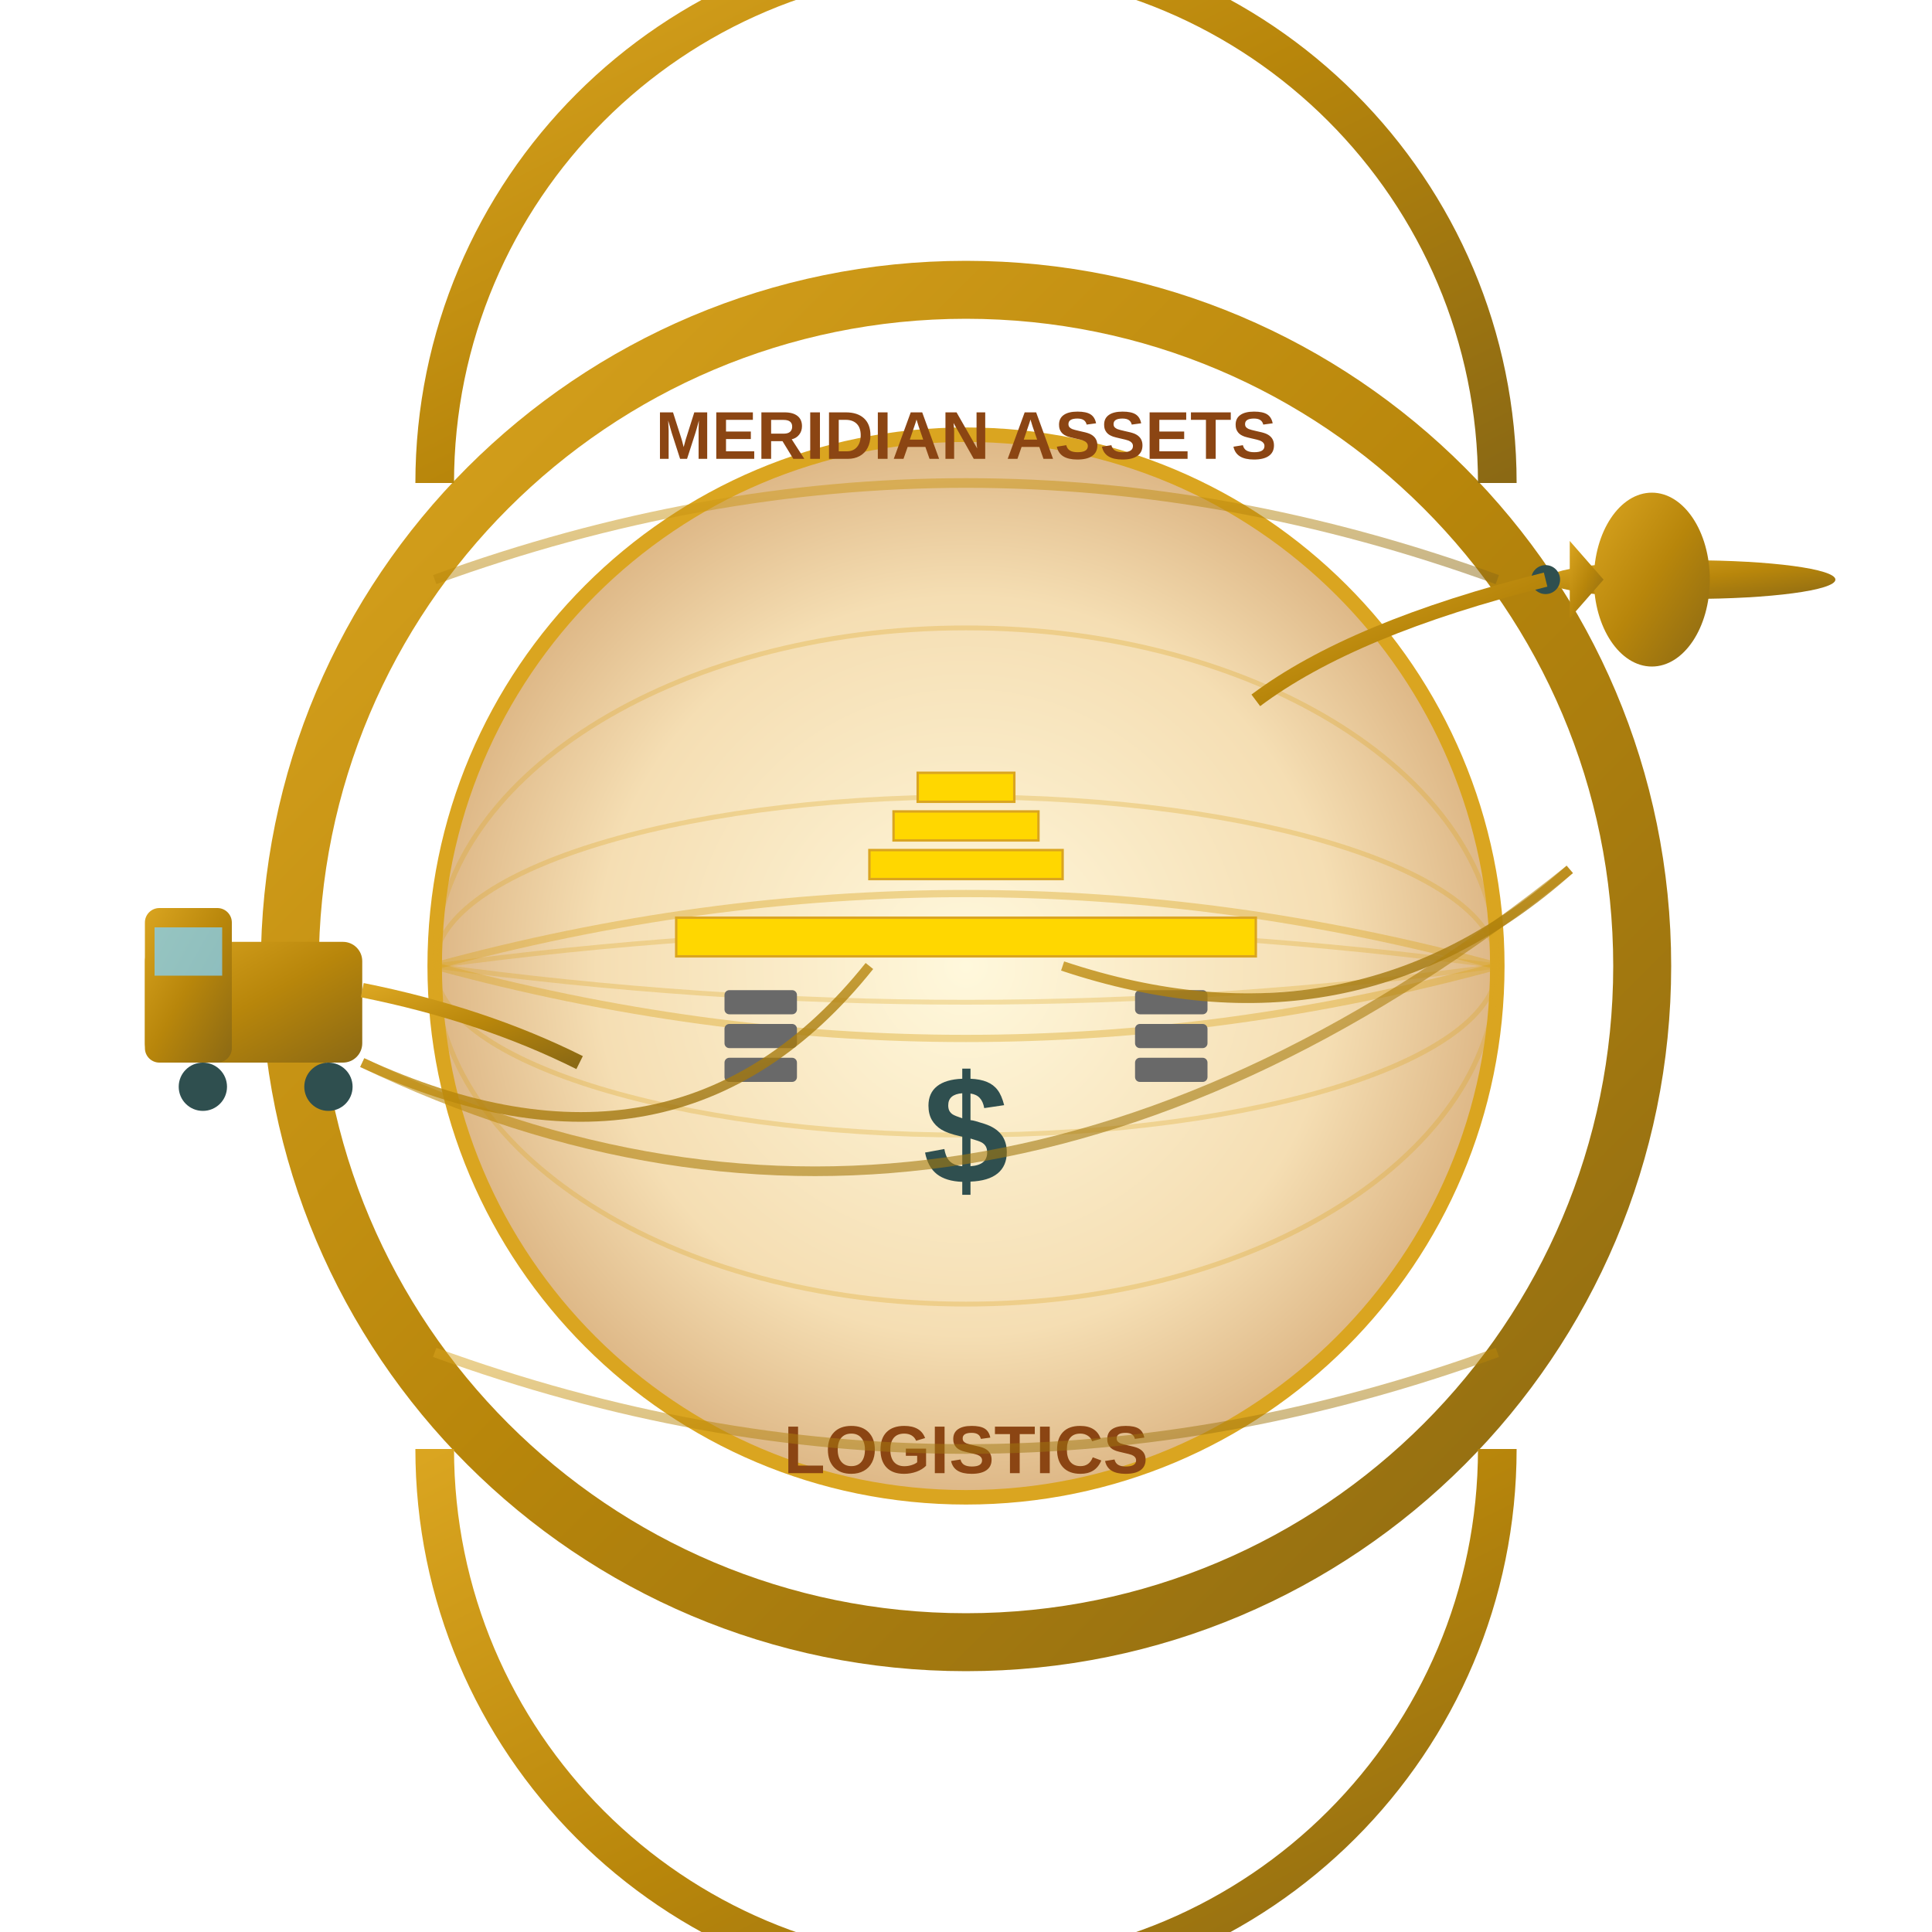
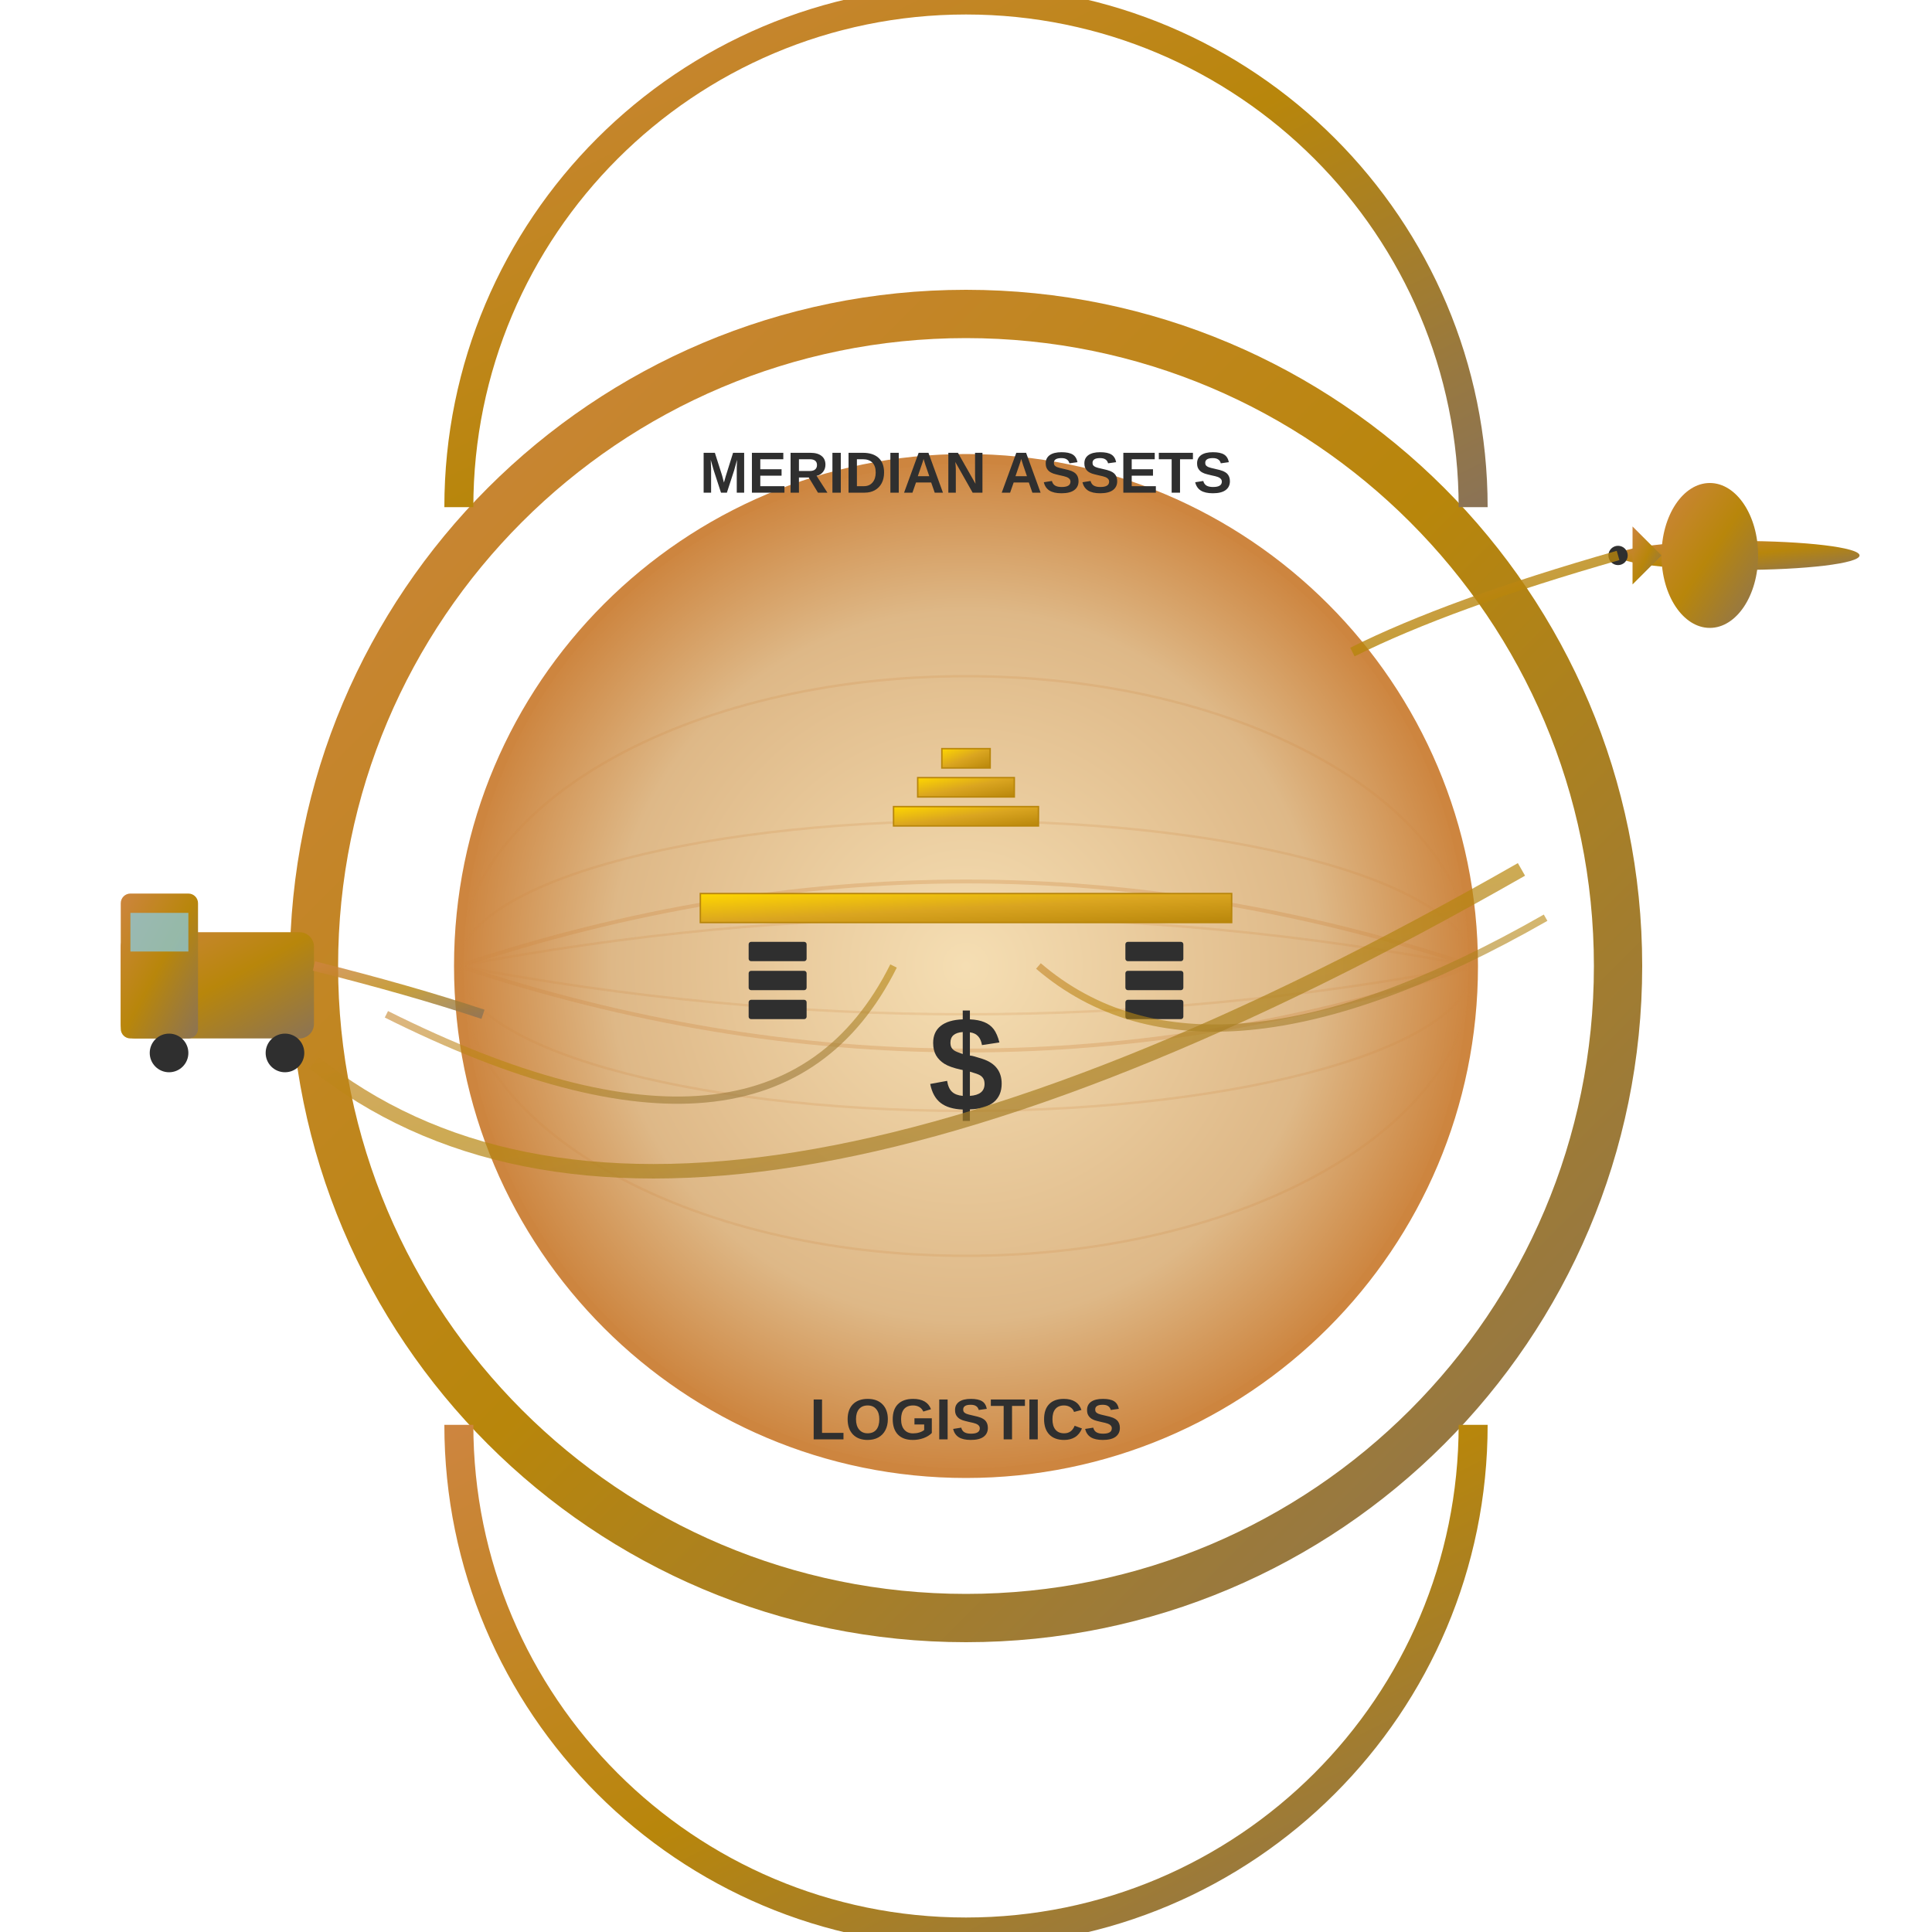
<svg xmlns="http://www.w3.org/2000/svg" viewBox="0 0 400 400" width="400" height="400">
  <defs>
-     <linearGradient id="goldGradient" x1="0%" y1="0%" x2="100%" y2="100%">
-       <stop offset="0%" style="stop-color:#DAA520;stop-opacity:1" />
+     <linearGradient id="goldenBrown" x1="0%" y1="0%" x2="100%" y2="100%">
+       <stop offset="0%" style="stop-color:#CD853F;stop-opacity:1" />
      <stop offset="50%" style="stop-color:#B8860B;stop-opacity:1" />
-       <stop offset="100%" style="stop-color:#8B6914;stop-opacity:1" />
+       <stop offset="100%" style="stop-color:#8B7355;stop-opacity:1" />
    </linearGradient>
-     <linearGradient id="globeGradient" x1="0%" y1="0%" x2="100%" y2="100%">
-       <stop offset="0%" style="stop-color:#FFF8DC;stop-opacity:1" />
-       <stop offset="100%" style="stop-color:#F5DEB3;stop-opacity:1" />
+     <linearGradient id="goldBars" x1="0%" y1="0%" x2="100%" y2="100%">
+       <stop offset="0%" style="stop-color:#FFD700;stop-opacity:1" />
+       <stop offset="50%" style="stop-color:#DAA520;stop-opacity:1" />
+       <stop offset="100%" style="stop-color:#B8860B;stop-opacity:1" />
    </linearGradient>
-     <radialGradient id="globeTexture" cx="50%" cy="50%" r="50%">
-       <stop offset="0%" style="stop-color:#FFF8DC;stop-opacity:1" />
-       <stop offset="70%" style="stop-color:#F5DEB3;stop-opacity:1" />
-       <stop offset="100%" style="stop-color:#DEB887;stop-opacity:1" />
+     <radialGradient id="globeGradient" cx="50%" cy="50%" r="50%">
+       <stop offset="0%" style="stop-color:#F5DEB3;stop-opacity:1" />
+       <stop offset="70%" style="stop-color:#DEB887;stop-opacity:1" />
+       <stop offset="100%" style="stop-color:#CD853F;stop-opacity:1" />
    </radialGradient>
  </defs>
  <rect width="400" height="400" fill="white" />
-   <circle cx="200" cy="200" r="140" fill="none" stroke="url(#goldGradient)" stroke-width="12" />
-   <circle cx="200" cy="200" r="110" fill="url(#globeTexture)" stroke="#DAA520" stroke-width="3" />
-   <path d="M 90 200 Q 200 170 310 200" fill="none" stroke="#DAA520" stroke-width="1.5" opacity="0.4" />
-   <path d="M 90 200 Q 200 230 310 200" fill="none" stroke="#DAA520" stroke-width="1.5" opacity="0.4" />
-   <path d="M 90 200 Q 200 185 310 200" fill="none" stroke="#DAA520" stroke-width="1" opacity="0.3" />
-   <path d="M 90 200 Q 200 215 310 200" fill="none" stroke="#DAA520" stroke-width="1" opacity="0.3" />
-   <ellipse cx="200" cy="200" rx="110" ry="35" fill="none" stroke="#DAA520" stroke-width="1" opacity="0.3" />
-   <ellipse cx="200" cy="200" rx="110" ry="70" fill="none" stroke="#DAA520" stroke-width="1" opacity="0.3" />
-   <rect x="190" y="160" width="20" height="6" fill="#FFD700" stroke="#DAA520" stroke-width="0.5" />
-   <rect x="185" y="168" width="30" height="6" fill="#FFD700" stroke="#DAA520" stroke-width="0.5" />
-   <rect x="180" y="176" width="40" height="6" fill="#FFD700" stroke="#DAA520" stroke-width="0.5" />
-   <rect x="140" y="190" width="120" height="8" fill="#FFD700" stroke="#DAA520" stroke-width="0.5" />
-   <rect x="150" y="205" width="15" height="5" fill="#696969" rx="1" />
-   <rect x="150" y="212" width="15" height="5" fill="#696969" rx="1" />
-   <rect x="150" y="219" width="15" height="5" fill="#696969" rx="1" />
-   <rect x="235" y="205" width="15" height="5" fill="#696969" rx="1" />
-   <rect x="235" y="212" width="15" height="5" fill="#696969" rx="1" />
-   <rect x="235" y="219" width="15" height="5" fill="#696969" rx="1" />
-   <text x="200" y="245" text-anchor="middle" font-family="Arial, sans-serif" font-size="32" font-weight="bold" fill="#2F4F4F">$</text>
-   <path d="M 90 100 A 110 110 0 0 1 310 100" fill="none" stroke="url(#goldGradient)" stroke-width="8" />
-   <text x="200" y="95" text-anchor="middle" font-family="Arial, sans-serif" font-size="14" font-weight="bold" fill="#8B4513">MERIDIAN ASSETS</text>
-   <path d="M 90 300 A 110 110 0 0 0 310 300" fill="none" stroke="url(#goldGradient)" stroke-width="8" />
-   <text x="200" y="305" text-anchor="middle" font-family="Arial, sans-serif" font-size="14" font-weight="bold" fill="#8B4513">LOGISTICS</text>
-   <g transform="translate(30, 180)">
-     <rect x="0" y="15" width="45" height="25" fill="url(#goldGradient)" rx="4" />
-     <rect x="0" y="8" width="18" height="32" fill="url(#goldGradient)" rx="3" />
-     <circle cx="12" cy="45" r="5" fill="#2F4F4F" />
-     <circle cx="38" cy="45" r="5" fill="#2F4F4F" />
-     <rect x="2" y="12" width="14" height="10" fill="#87CEEB" opacity="0.8" />
-     <path d="M 45 25 Q 70 30 90 40" fill="none" stroke="url(#goldGradient)" stroke-width="3" />
+   <circle cx="200" cy="200" r="135" fill="none" stroke="url(#goldenBrown)" stroke-width="10" />
+   <circle cx="200" cy="200" r="105" fill="url(#globeGradient)" stroke="#CD853F" stroke-width="2" />
+   <path d="M 95 200 Q 200 165 305 200" fill="none" stroke="#CD853F" stroke-width="0.8" opacity="0.3" />
+   <path d="M 95 200 Q 200 235 305 200" fill="none" stroke="#CD853F" stroke-width="0.8" opacity="0.3" />
+   <path d="M 95 200 Q 200 180 305 200" fill="none" stroke="#CD853F" stroke-width="0.5" opacity="0.2" />
+   <path d="M 95 200 Q 200 220 305 200" fill="none" stroke="#CD853F" stroke-width="0.5" opacity="0.2" />
+   <ellipse cx="200" cy="200" rx="105" ry="30" fill="none" stroke="#CD853F" stroke-width="0.5" opacity="0.2" />
+   <ellipse cx="200" cy="200" rx="105" ry="60" fill="none" stroke="#CD853F" stroke-width="0.5" opacity="0.2" />
+   <rect x="195" y="155" width="10" height="4" fill="url(#goldBars)" stroke="#B8860B" stroke-width="0.3" />
+   <rect x="190" y="161" width="20" height="4" fill="url(#goldBars)" stroke="#B8860B" stroke-width="0.3" />
+   <rect x="185" y="167" width="30" height="4" fill="url(#goldBars)" stroke="#B8860B" stroke-width="0.3" />
+   <rect x="145" y="185" width="110" height="6" fill="url(#goldBars)" stroke="#B8860B" stroke-width="0.3" />
+   <rect x="155" y="195" width="12" height="4" fill="#2F2F2F" rx="0.5" />
+   <rect x="155" y="201" width="12" height="4" fill="#2F2F2F" rx="0.5" />
+   <rect x="155" y="207" width="12" height="4" fill="#2F2F2F" rx="0.5" />
+   <rect x="233" y="195" width="12" height="4" fill="#2F2F2F" rx="0.5" />
+   <rect x="233" y="201" width="12" height="4" fill="#2F2F2F" rx="0.5" />
+   <rect x="233" y="207" width="12" height="4" fill="#2F2F2F" rx="0.5" />
+   <text x="200" y="230" text-anchor="middle" font-family="Arial, sans-serif" font-size="28" font-weight="bold" fill="#2F2F2F">$</text>
+   <path d="M 95 105 A 105 105 0 0 1 305 105" fill="none" stroke="url(#goldenBrown)" stroke-width="6" />
+   <text x="200" y="102" text-anchor="middle" font-family="Arial, sans-serif" font-size="12" font-weight="bold" fill="#2F2F2F">MERIDIAN ASSETS</text>
+   <path d="M 95 295 A 105 105 0 0 0 305 295" fill="none" stroke="url(#goldenBrown)" stroke-width="6" />
+   <text x="200" y="298" text-anchor="middle" font-family="Arial, sans-serif" font-size="12" font-weight="bold" fill="#2F2F2F">LOGISTICS</text>
+   <g transform="translate(25, 175)">
+     <rect x="0" y="18" width="40" height="22" fill="url(#goldenBrown)" rx="3" />
+     <rect x="0" y="10" width="16" height="30" fill="url(#goldenBrown)" rx="2" />
+     <circle cx="10" cy="43" r="4" fill="#2F2F2F" />
+     <circle cx="34" cy="43" r="4" fill="#2F2F2F" />
+     <rect x="2" y="14" width="12" height="8" fill="#87CEEB" opacity="0.7" />
+     <path d="M 40 25 Q 60 30 75 35" fill="none" stroke="url(#goldenBrown)" stroke-width="2" opacity="0.8" />
  </g>
-   <g transform="translate(350, 120)">
-     <ellipse cx="0" cy="0" rx="30" ry="4" fill="url(#goldGradient)" />
-     <ellipse cx="-8" cy="0" rx="12" ry="18" fill="url(#goldGradient)" />
-     <path d="M -25 -8 L -18 0 L -25 8 Z" fill="url(#goldGradient)" />
-     <circle cx="-30" cy="0" r="3" fill="#2F4F4F" />
-     <path d="M -30 0 Q -70 10 -90 25" fill="none" stroke="url(#goldGradient)" stroke-width="3" />
+   <g transform="translate(360, 115)">
+     <ellipse cx="0" cy="0" rx="25" ry="3" fill="url(#goldenBrown)" />
+     <ellipse cx="-6" cy="0" rx="10" ry="15" fill="url(#goldenBrown)" />
+     <path d="M -22 -6 L -16 0 L -22 6 Z" fill="url(#goldenBrown)" />
+     <circle cx="-25" cy="0" r="2" fill="#2F2F2F" />
+     <path d="M -25 0 Q -60 10 -80 20" fill="none" stroke="url(#goldenBrown)" stroke-width="2" opacity="0.8" />
  </g>
-   <path d="M 75 220 Q 140 250 180 200" fill="none" stroke="url(#goldGradient)" stroke-width="2" opacity="0.8" />
-   <path d="M 325 180 Q 280 220 220 200" fill="none" stroke="url(#goldGradient)" stroke-width="2" opacity="0.8" />
-   <path d="M 75 220 Q 200 280 325 180" fill="none" stroke="url(#goldGradient)" stroke-width="2" opacity="0.6" />
-   <path d="M 90 120 Q 200 80 310 120" fill="none" stroke="url(#goldGradient)" stroke-width="2" opacity="0.5" />
-   <path d="M 90 280 Q 200 320 310 280" fill="none" stroke="url(#goldGradient)" stroke-width="2" opacity="0.5" />
+   <path d="M 65 220 Q 140 280 315 180" fill="none" stroke="url(#goldenBrown)" stroke-width="3" opacity="0.7" />
+   <path d="M 80 210 Q 160 250 185 200" fill="none" stroke="url(#goldenBrown)" stroke-width="1.5" opacity="0.6" />
+   <path d="M 320 190 Q 250 230 215 200" fill="none" stroke="url(#goldenBrown)" stroke-width="1.5" opacity="0.6" />
</svg>
